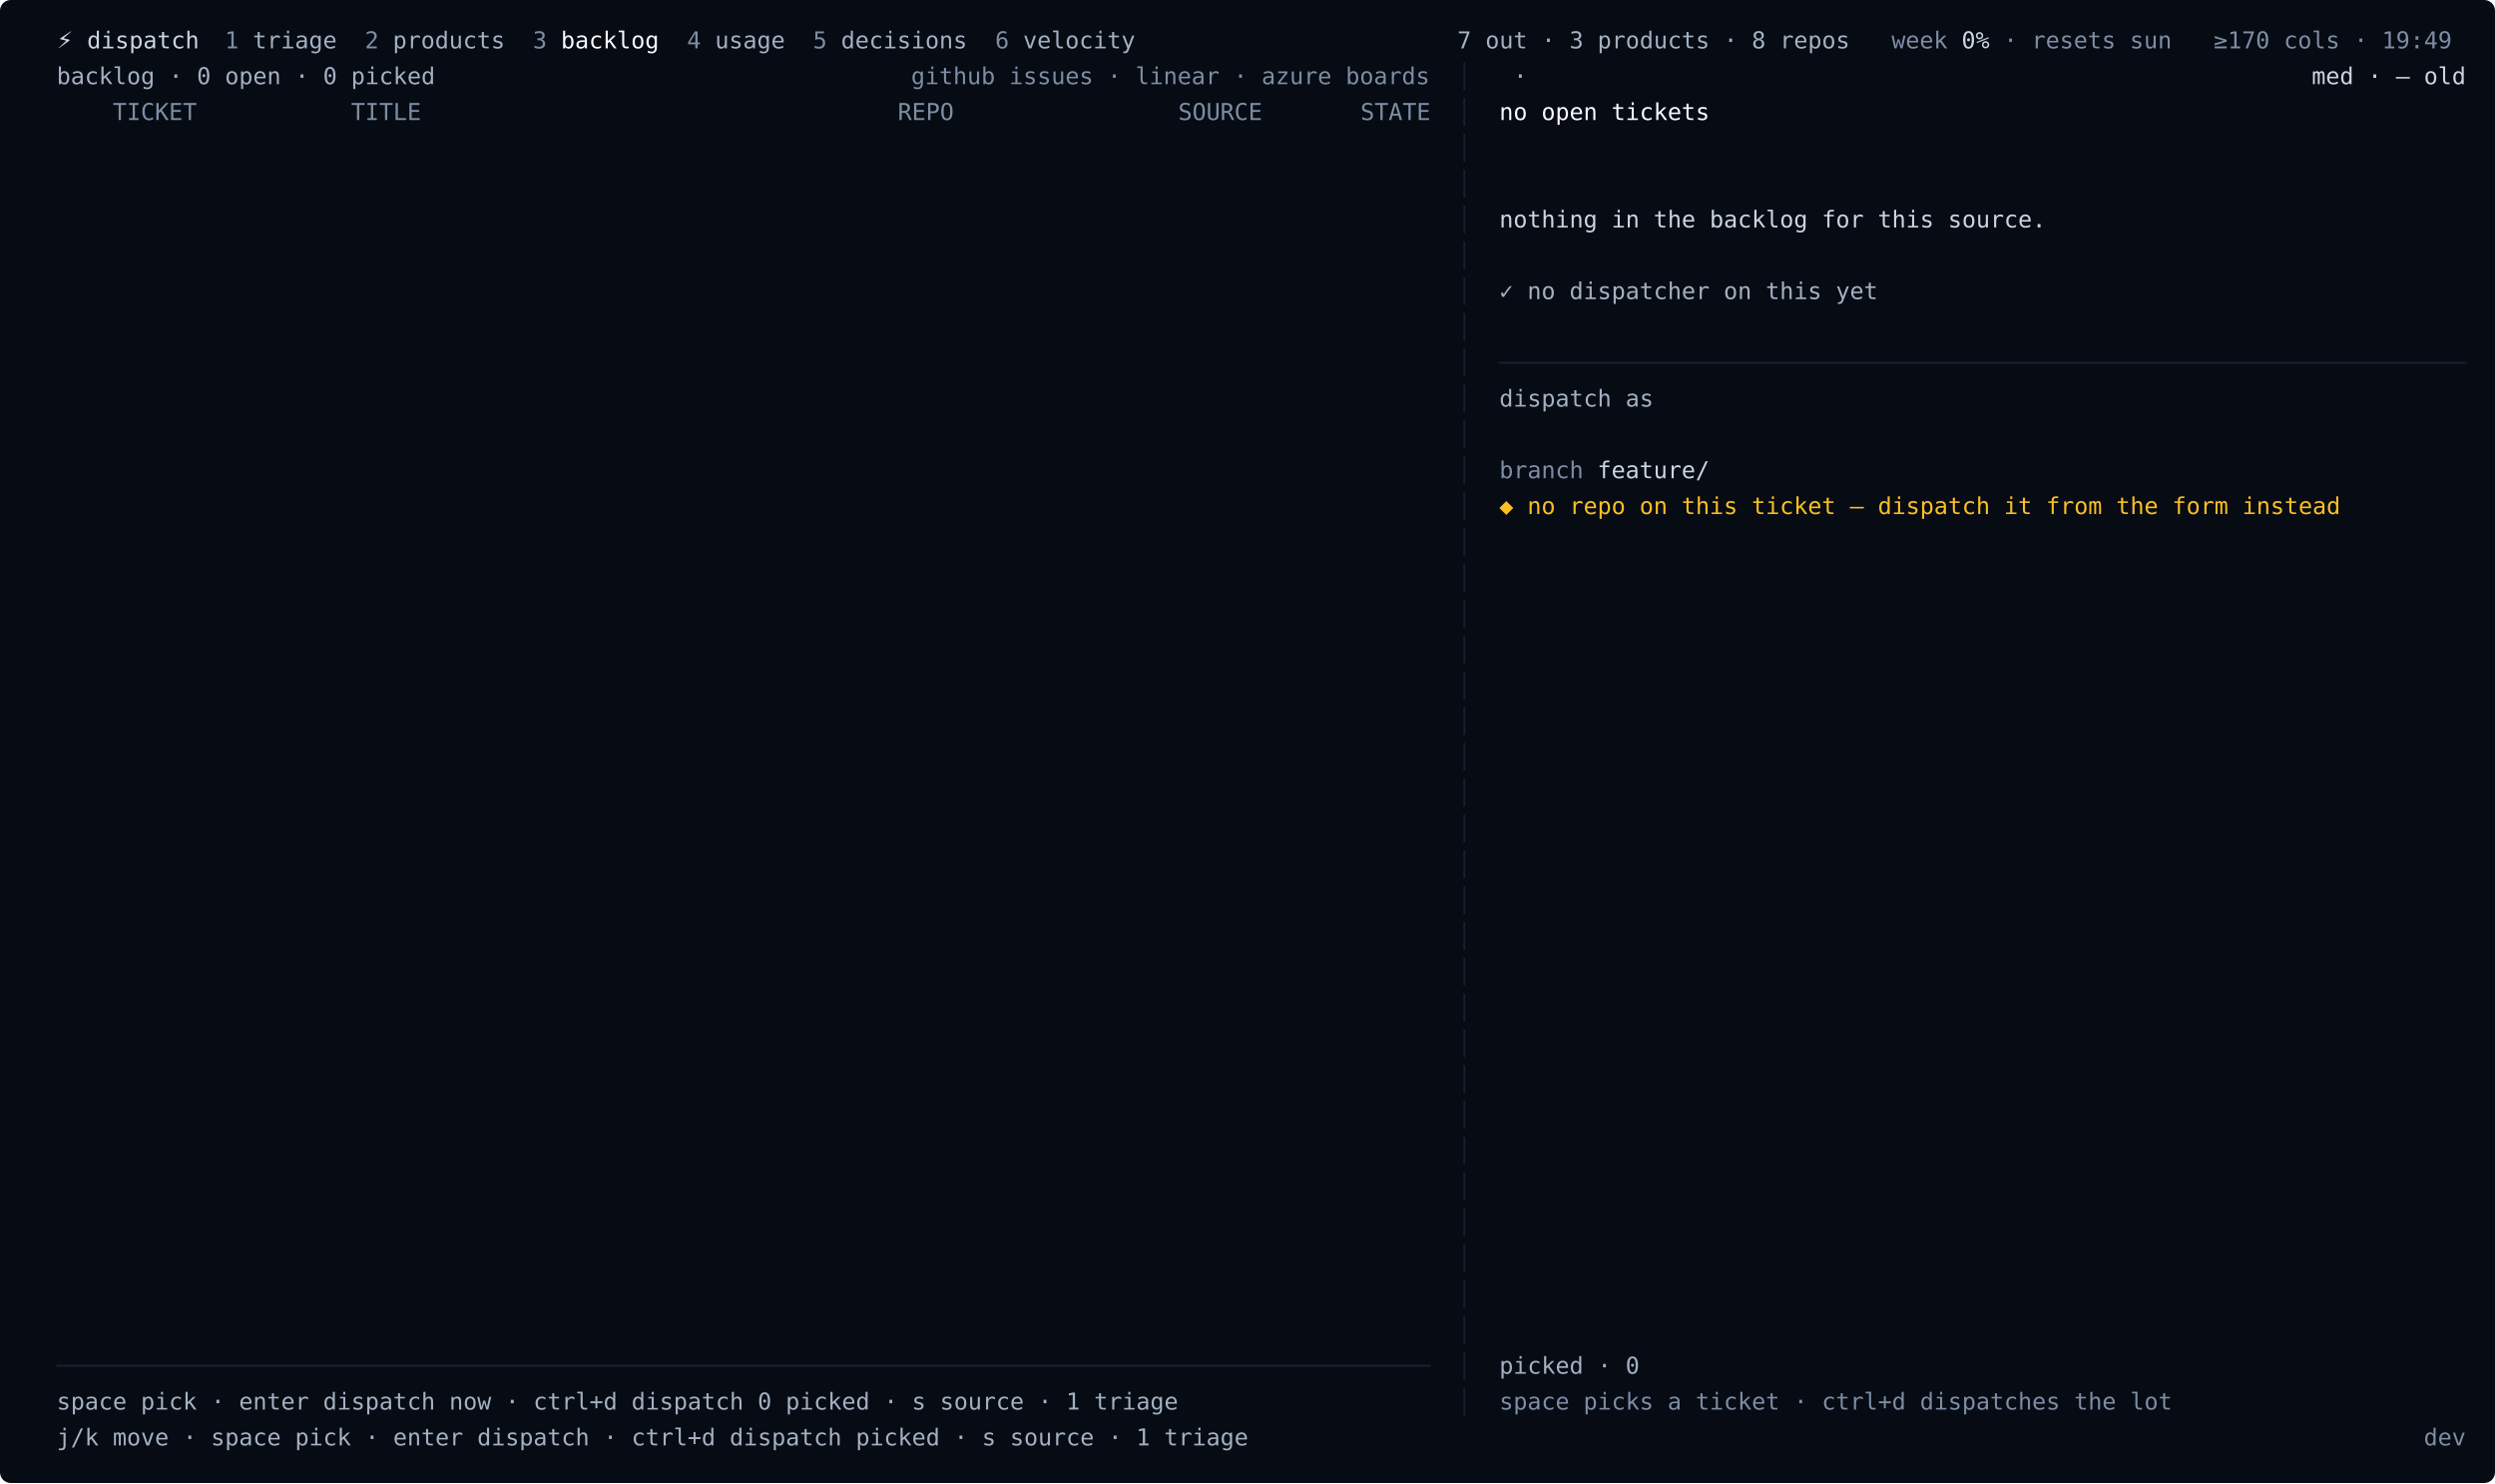
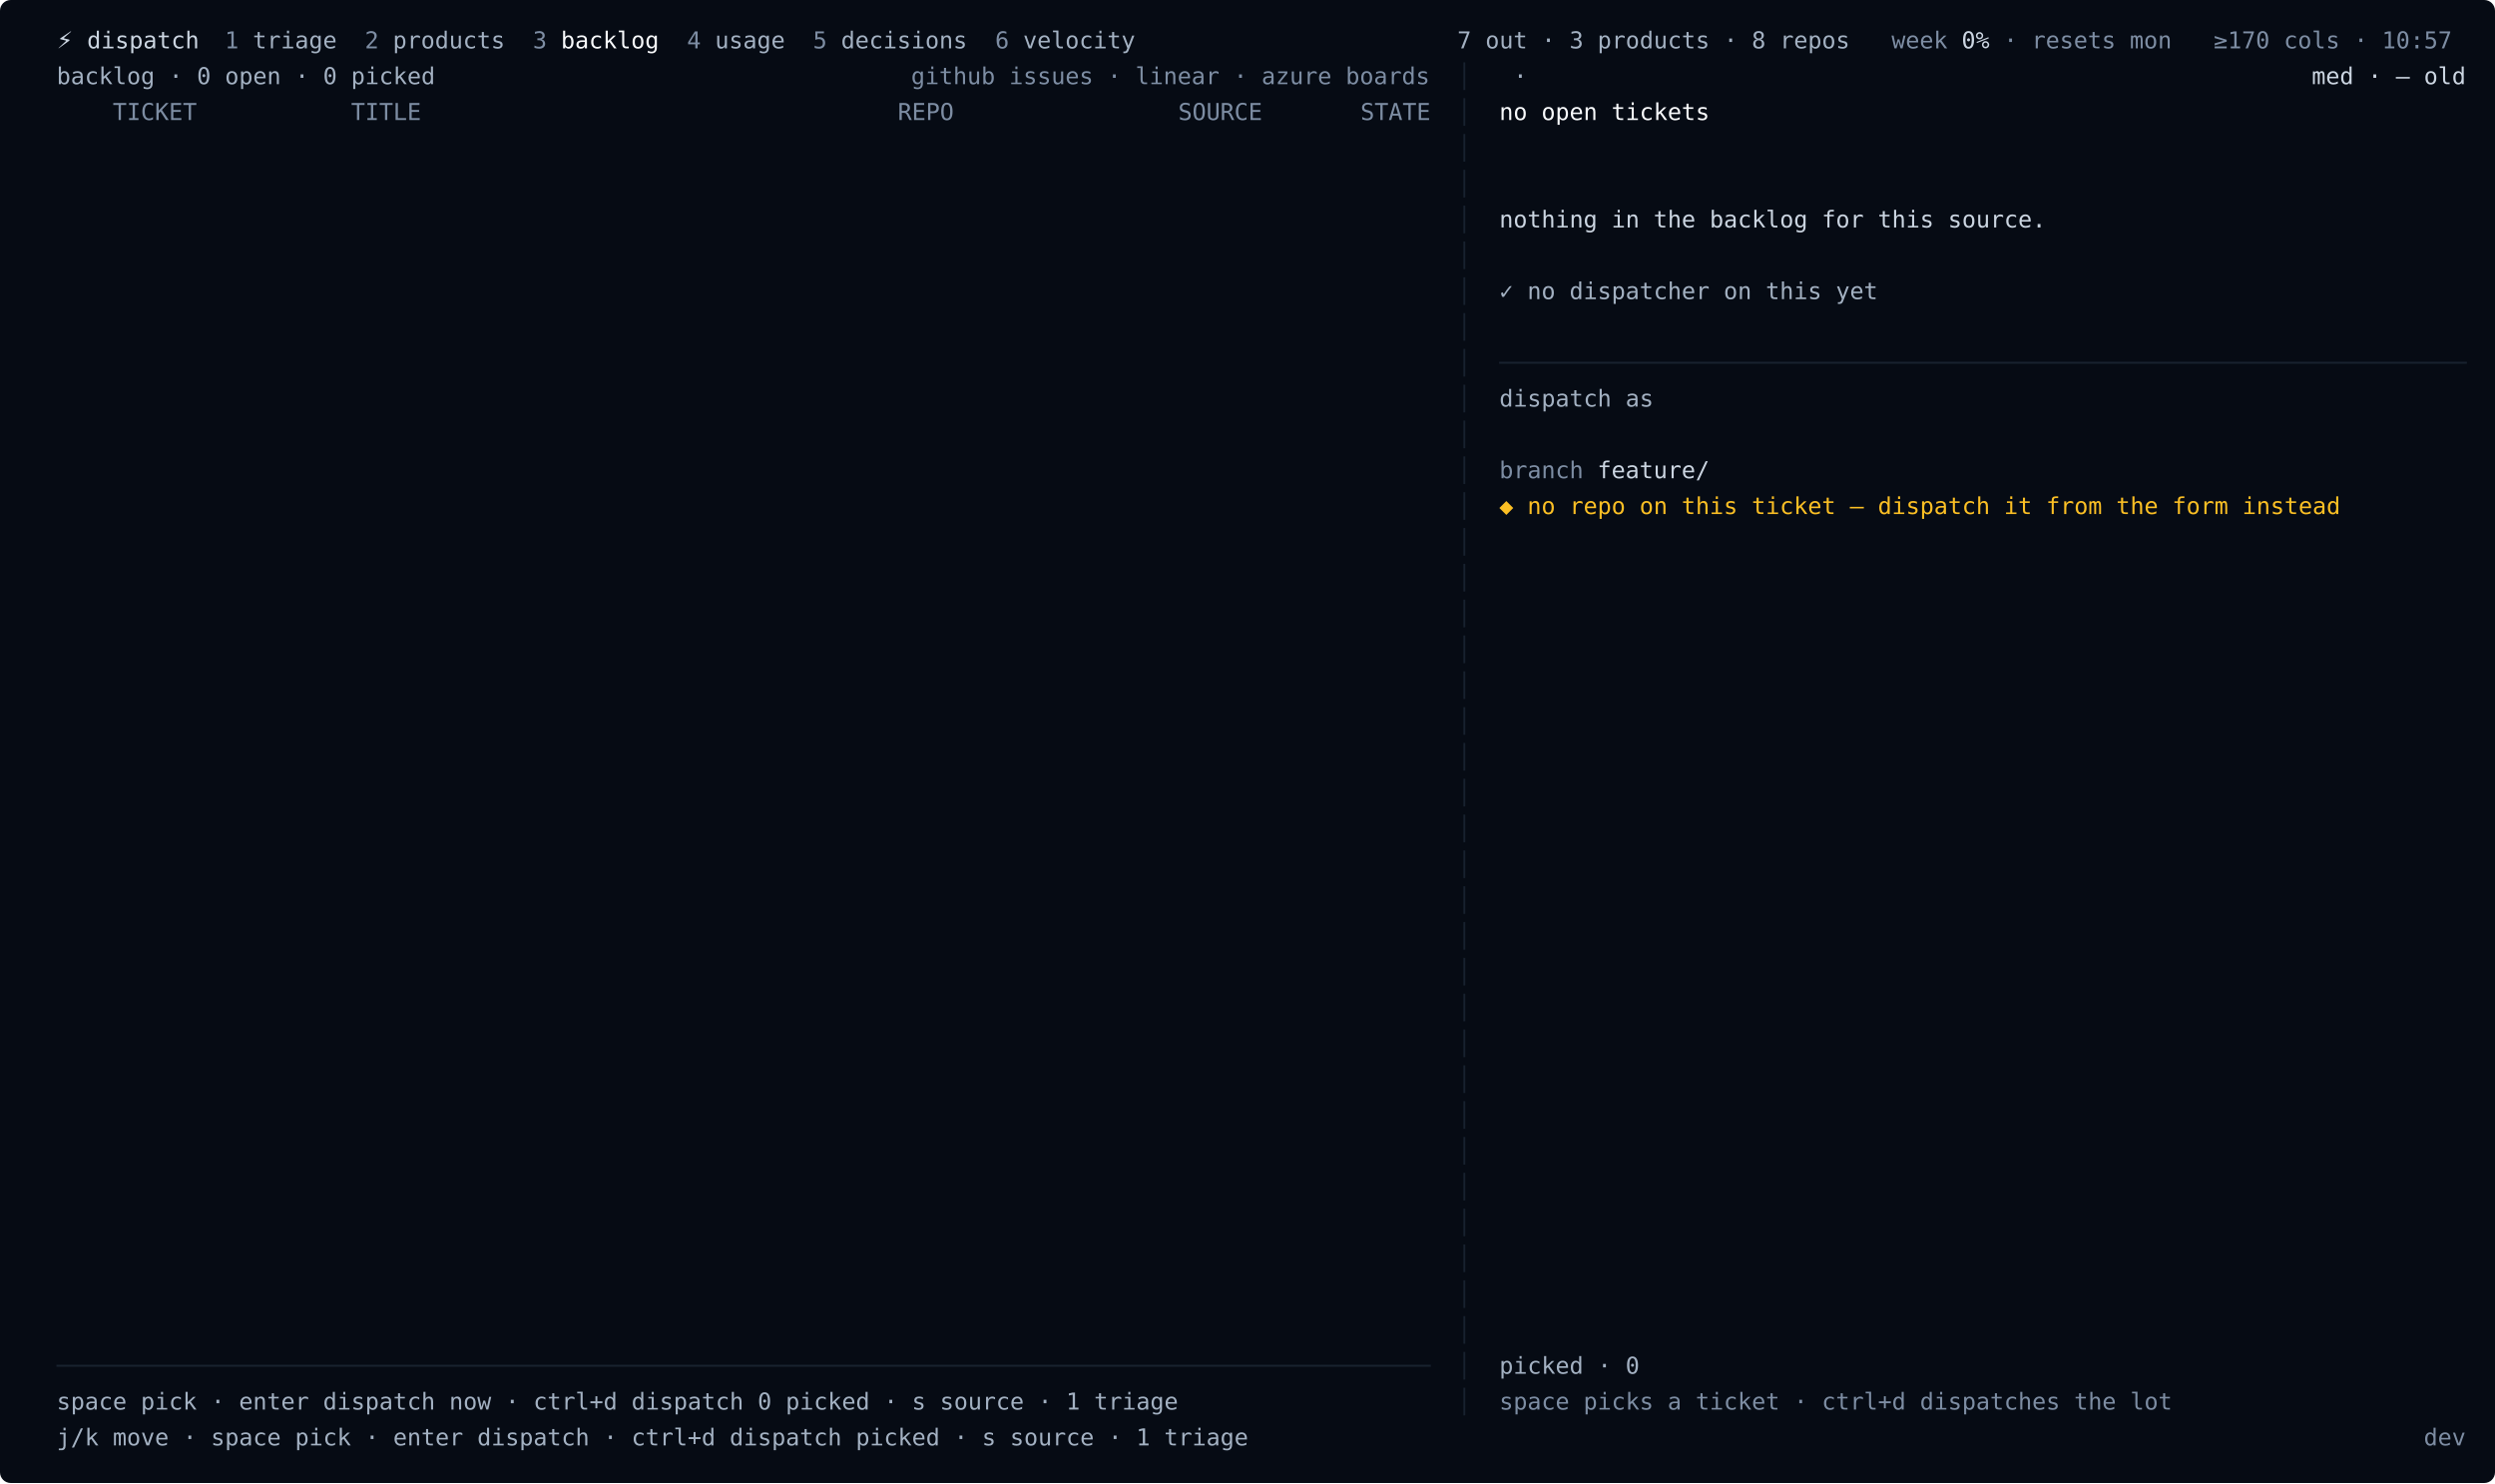
<svg xmlns="http://www.w3.org/2000/svg" width="1393" height="828" viewBox="0 0 1393 828" role="img" aria-label="The backlog lens">
  <rect width="1393" height="828" rx="6" fill="#060b14" />
  <g font-family="ui-monospace, SFMono-Regular, Menlo, Consolas, 'DejaVu Sans Mono', monospace" font-size="13.0" xml:space="preserve">
    <text xml:space="preserve" y="27.00" fill="#e2e8f0">
      <tspan x="16.00">  </tspan>
      <tspan x="31.64" fill="#cbd5e1">⚡ dispatch</tspan>
      <tspan x="109.84">  </tspan>
      <tspan x="125.48" fill="#7d8da3">1 </tspan>
      <tspan x="141.12" fill="#a3b1c2">triage</tspan>
      <tspan x="188.04">  </tspan>
      <tspan x="203.68" fill="#7d8da3">2 </tspan>
      <tspan x="219.32" fill="#a3b1c2">products</tspan>
      <tspan x="281.88">  </tspan>
      <tspan x="297.52" fill="#7d8da3">3 </tspan>
      <tspan x="313.16" fill="#f8fafc">backlog</tspan>
      <tspan x="367.90">  </tspan>
      <tspan x="383.54" fill="#7d8da3">4 </tspan>
      <tspan x="399.18" fill="#a3b1c2">usage</tspan>
      <tspan x="438.28">  </tspan>
      <tspan x="453.92" fill="#7d8da3">5 </tspan>
      <tspan x="469.56" fill="#a3b1c2">decisions</tspan>
      <tspan x="539.94">  </tspan>
      <tspan x="555.58" fill="#7d8da3">6 </tspan>
      <tspan x="571.22" fill="#a3b1c2">velocity</tspan>
      <tspan x="633.78">                       </tspan>
      <tspan x="813.64" fill="#a3b1c2">7 out · 3 products · 8 repos</tspan>
      <tspan x="1032.60">   </tspan>
      <tspan x="1056.06" fill="#7d8da3">week </tspan>
      <tspan x="1095.16" fill="#cbd5e1">0%</tspan>
-       <tspan x="1110.80" fill="#7d8da3"> · resets sun</tspan>
+       <tspan x="1110.80" fill="#7d8da3"> · resets mon</tspan>
      <tspan x="1212.46">   </tspan>
-       <tspan x="1235.92" fill="#7d8da3">≥170 cols · 19:49</tspan>
+       <tspan x="1235.92" fill="#7d8da3">≥170 cols · 10:57</tspan>
    </text>
    <text xml:space="preserve" y="47.00" fill="#e2e8f0">
      <tspan x="16.00">  </tspan>
      <tspan x="31.64" fill="#a3b1c2">backlog · 0 open · 0 picked</tspan>
      <tspan x="242.78">                                  </tspan>
      <tspan x="508.66" fill="#7d8da3">github issues · linear · azure boards</tspan>
      <tspan x="798.00">  </tspan>
      <tspan x="813.64" fill="#18222f">│</tspan>
      <tspan x="821.46">  </tspan>
      <tspan x="837.10" fill="#a3b1c2"> · </tspan>
      <tspan x="860.56">                                                       </tspan>
      <tspan x="1290.66" fill="#cbd5e1">med · — old</tspan>
    </text>
    <text xml:space="preserve" y="67.00" fill="#e2e8f0">
      <tspan x="16.00">  </tspan>
      <tspan x="31.64" fill="#7d8da3">    TICKET           TITLE                                  REPO                SOURCE       STATE</tspan>
      <tspan x="798.00">  </tspan>
      <tspan x="813.64" fill="#18222f">│</tspan>
      <tspan x="821.46">  </tspan>
      <tspan x="837.10" fill="#f8fafc">no open tickets</tspan>
    </text>
    <text xml:space="preserve" y="87.00" fill="#e2e8f0">
      <tspan x="16.00">                                                                                                      </tspan>
      <tspan x="813.64" fill="#18222f">│</tspan>
    </text>
    <text xml:space="preserve" y="107.00" fill="#e2e8f0">
      <tspan x="16.00">                                                                                                      </tspan>
      <tspan x="813.64" fill="#18222f">│</tspan>
    </text>
    <text xml:space="preserve" y="127.00" fill="#e2e8f0">
      <tspan x="16.00">                                                                                                      </tspan>
      <tspan x="813.64" fill="#18222f">│</tspan>
      <tspan x="821.46">  </tspan>
      <tspan x="837.10" fill="#cbd5e1">nothing in the backlog for this source.</tspan>
    </text>
    <text xml:space="preserve" y="147.00" fill="#e2e8f0">
      <tspan x="16.00">                                                                                                      </tspan>
      <tspan x="813.64" fill="#18222f">│</tspan>
    </text>
    <text xml:space="preserve" y="167.00" fill="#e2e8f0">
      <tspan x="16.00">                                                                                                      </tspan>
      <tspan x="813.64" fill="#18222f">│</tspan>
      <tspan x="821.46">  </tspan>
      <tspan x="837.10" fill="#a3b1c2">✓ no dispatcher on this yet</tspan>
    </text>
    <text xml:space="preserve" y="187.00" fill="#e2e8f0">
      <tspan x="16.00">                                                                                                      </tspan>
      <tspan x="813.64" fill="#18222f">│</tspan>
    </text>
    <text xml:space="preserve" y="207.00" fill="#e2e8f0">
      <tspan x="16.00">                                                                                                      </tspan>
      <tspan x="813.64" fill="#18222f">│</tspan>
      <tspan x="821.46">  </tspan>
      <tspan x="837.10" fill="#18222f">─────────────────────────────────────────────────────────────────────</tspan>
    </text>
    <text xml:space="preserve" y="227.00" fill="#e2e8f0">
      <tspan x="16.00">                                                                                                      </tspan>
      <tspan x="813.64" fill="#18222f">│</tspan>
      <tspan x="821.46">  </tspan>
      <tspan x="837.10" fill="#a3b1c2">dispatch as</tspan>
    </text>
    <text xml:space="preserve" y="247.00" fill="#e2e8f0">
      <tspan x="16.00">                                                                                                      </tspan>
      <tspan x="813.64" fill="#18222f">│</tspan>
    </text>
    <text xml:space="preserve" y="267.00" fill="#e2e8f0">
      <tspan x="16.00">                                                                                                      </tspan>
      <tspan x="813.64" fill="#18222f">│</tspan>
      <tspan x="821.46">  </tspan>
      <tspan x="837.10" fill="#7d8da3">branch </tspan>
      <tspan x="891.84" fill="#cbd5e1">feature/</tspan>
    </text>
    <text xml:space="preserve" y="287.00" fill="#e2e8f0">
      <tspan x="16.00">                                                                                                      </tspan>
      <tspan x="813.64" fill="#18222f">│</tspan>
      <tspan x="821.46">  </tspan>
      <tspan x="837.10" fill="#fbbf24">◆ no repo on this ticket — dispatch it from the form instead</tspan>
    </text>
    <text xml:space="preserve" y="307.00" fill="#e2e8f0">
      <tspan x="16.00">                                                                                                      </tspan>
      <tspan x="813.64" fill="#18222f">│</tspan>
    </text>
    <text xml:space="preserve" y="327.00" fill="#e2e8f0">
      <tspan x="16.00">                                                                                                      </tspan>
      <tspan x="813.64" fill="#18222f">│</tspan>
    </text>
    <text xml:space="preserve" y="347.00" fill="#e2e8f0">
      <tspan x="16.00">                                                                                                      </tspan>
      <tspan x="813.64" fill="#18222f">│</tspan>
    </text>
    <text xml:space="preserve" y="367.00" fill="#e2e8f0">
      <tspan x="16.00">                                                                                                      </tspan>
      <tspan x="813.64" fill="#18222f">│</tspan>
    </text>
    <text xml:space="preserve" y="387.00" fill="#e2e8f0">
      <tspan x="16.00">                                                                                                      </tspan>
      <tspan x="813.64" fill="#18222f">│</tspan>
    </text>
    <text xml:space="preserve" y="407.00" fill="#e2e8f0">
      <tspan x="16.00">                                                                                                      </tspan>
      <tspan x="813.64" fill="#18222f">│</tspan>
    </text>
    <text xml:space="preserve" y="427.00" fill="#e2e8f0">
      <tspan x="16.00">                                                                                                      </tspan>
      <tspan x="813.64" fill="#18222f">│</tspan>
    </text>
    <text xml:space="preserve" y="447.00" fill="#e2e8f0">
      <tspan x="16.00">                                                                                                      </tspan>
      <tspan x="813.64" fill="#18222f">│</tspan>
    </text>
    <text xml:space="preserve" y="467.00" fill="#e2e8f0">
      <tspan x="16.00">                                                                                                      </tspan>
      <tspan x="813.64" fill="#18222f">│</tspan>
    </text>
    <text xml:space="preserve" y="487.00" fill="#e2e8f0">
      <tspan x="16.00">                                                                                                      </tspan>
      <tspan x="813.64" fill="#18222f">│</tspan>
    </text>
    <text xml:space="preserve" y="507.00" fill="#e2e8f0">
      <tspan x="16.00">                                                                                                      </tspan>
      <tspan x="813.64" fill="#18222f">│</tspan>
    </text>
    <text xml:space="preserve" y="527.00" fill="#e2e8f0">
      <tspan x="16.00">                                                                                                      </tspan>
      <tspan x="813.64" fill="#18222f">│</tspan>
    </text>
    <text xml:space="preserve" y="547.00" fill="#e2e8f0">
      <tspan x="16.00">                                                                                                      </tspan>
      <tspan x="813.64" fill="#18222f">│</tspan>
    </text>
    <text xml:space="preserve" y="567.00" fill="#e2e8f0">
      <tspan x="16.00">                                                                                                      </tspan>
      <tspan x="813.64" fill="#18222f">│</tspan>
    </text>
    <text xml:space="preserve" y="587.00" fill="#e2e8f0">
      <tspan x="16.00">                                                                                                      </tspan>
      <tspan x="813.64" fill="#18222f">│</tspan>
    </text>
    <text xml:space="preserve" y="607.00" fill="#e2e8f0">
      <tspan x="16.00">                                                                                                      </tspan>
      <tspan x="813.64" fill="#18222f">│</tspan>
    </text>
    <text xml:space="preserve" y="627.00" fill="#e2e8f0">
      <tspan x="16.00">                                                                                                      </tspan>
      <tspan x="813.64" fill="#18222f">│</tspan>
    </text>
    <text xml:space="preserve" y="647.00" fill="#e2e8f0">
      <tspan x="16.00">                                                                                                      </tspan>
      <tspan x="813.64" fill="#18222f">│</tspan>
    </text>
    <text xml:space="preserve" y="667.00" fill="#e2e8f0">
      <tspan x="16.00">                                                                                                      </tspan>
      <tspan x="813.64" fill="#18222f">│</tspan>
    </text>
    <text xml:space="preserve" y="687.00" fill="#e2e8f0">
      <tspan x="16.00">                                                                                                      </tspan>
      <tspan x="813.64" fill="#18222f">│</tspan>
    </text>
    <text xml:space="preserve" y="707.00" fill="#e2e8f0">
      <tspan x="16.00">                                                                                                      </tspan>
      <tspan x="813.64" fill="#18222f">│</tspan>
    </text>
    <text xml:space="preserve" y="727.00" fill="#e2e8f0">
      <tspan x="16.00">                                                                                                      </tspan>
      <tspan x="813.64" fill="#18222f">│</tspan>
    </text>
    <text xml:space="preserve" y="747.00" fill="#e2e8f0">
      <tspan x="16.00">                                                                                                      </tspan>
      <tspan x="813.64" fill="#18222f">│</tspan>
    </text>
    <text xml:space="preserve" y="767.00" fill="#e2e8f0">
      <tspan x="16.00">  </tspan>
      <tspan x="31.64" fill="#18222f">──────────────────────────────────────────────────────────────────────────────────────────────────</tspan>
      <tspan x="798.00">  </tspan>
      <tspan x="813.64" fill="#18222f">│</tspan>
      <tspan x="821.46">  </tspan>
      <tspan x="837.10" fill="#a3b1c2">picked · 0</tspan>
    </text>
    <text xml:space="preserve" y="787.00" fill="#e2e8f0">
      <tspan x="16.00">  </tspan>
      <tspan x="31.64" fill="#a3b1c2">space pick · enter dispatch now · ctrl+d dispatch 0 picked · s source · 1 triage</tspan>
      <tspan x="657.24">                    </tspan>
      <tspan x="813.64" fill="#18222f">│</tspan>
      <tspan x="821.46">  </tspan>
      <tspan x="837.10" fill="#7d8da3">space picks a ticket · ctrl+d dispatches the lot</tspan>
    </text>
    <text xml:space="preserve" y="807.00" fill="#e2e8f0">
      <tspan x="16.00">  </tspan>
      <tspan x="31.64" fill="#a3b1c2">j/k move · space pick · enter dispatch · ctrl+d dispatch picked · s source · 1 triage</tspan>
      <tspan x="696.34">                                                                                    </tspan>
      <tspan x="1353.22" fill="#7d8da3">dev</tspan>
    </text>
  </g>
</svg>
